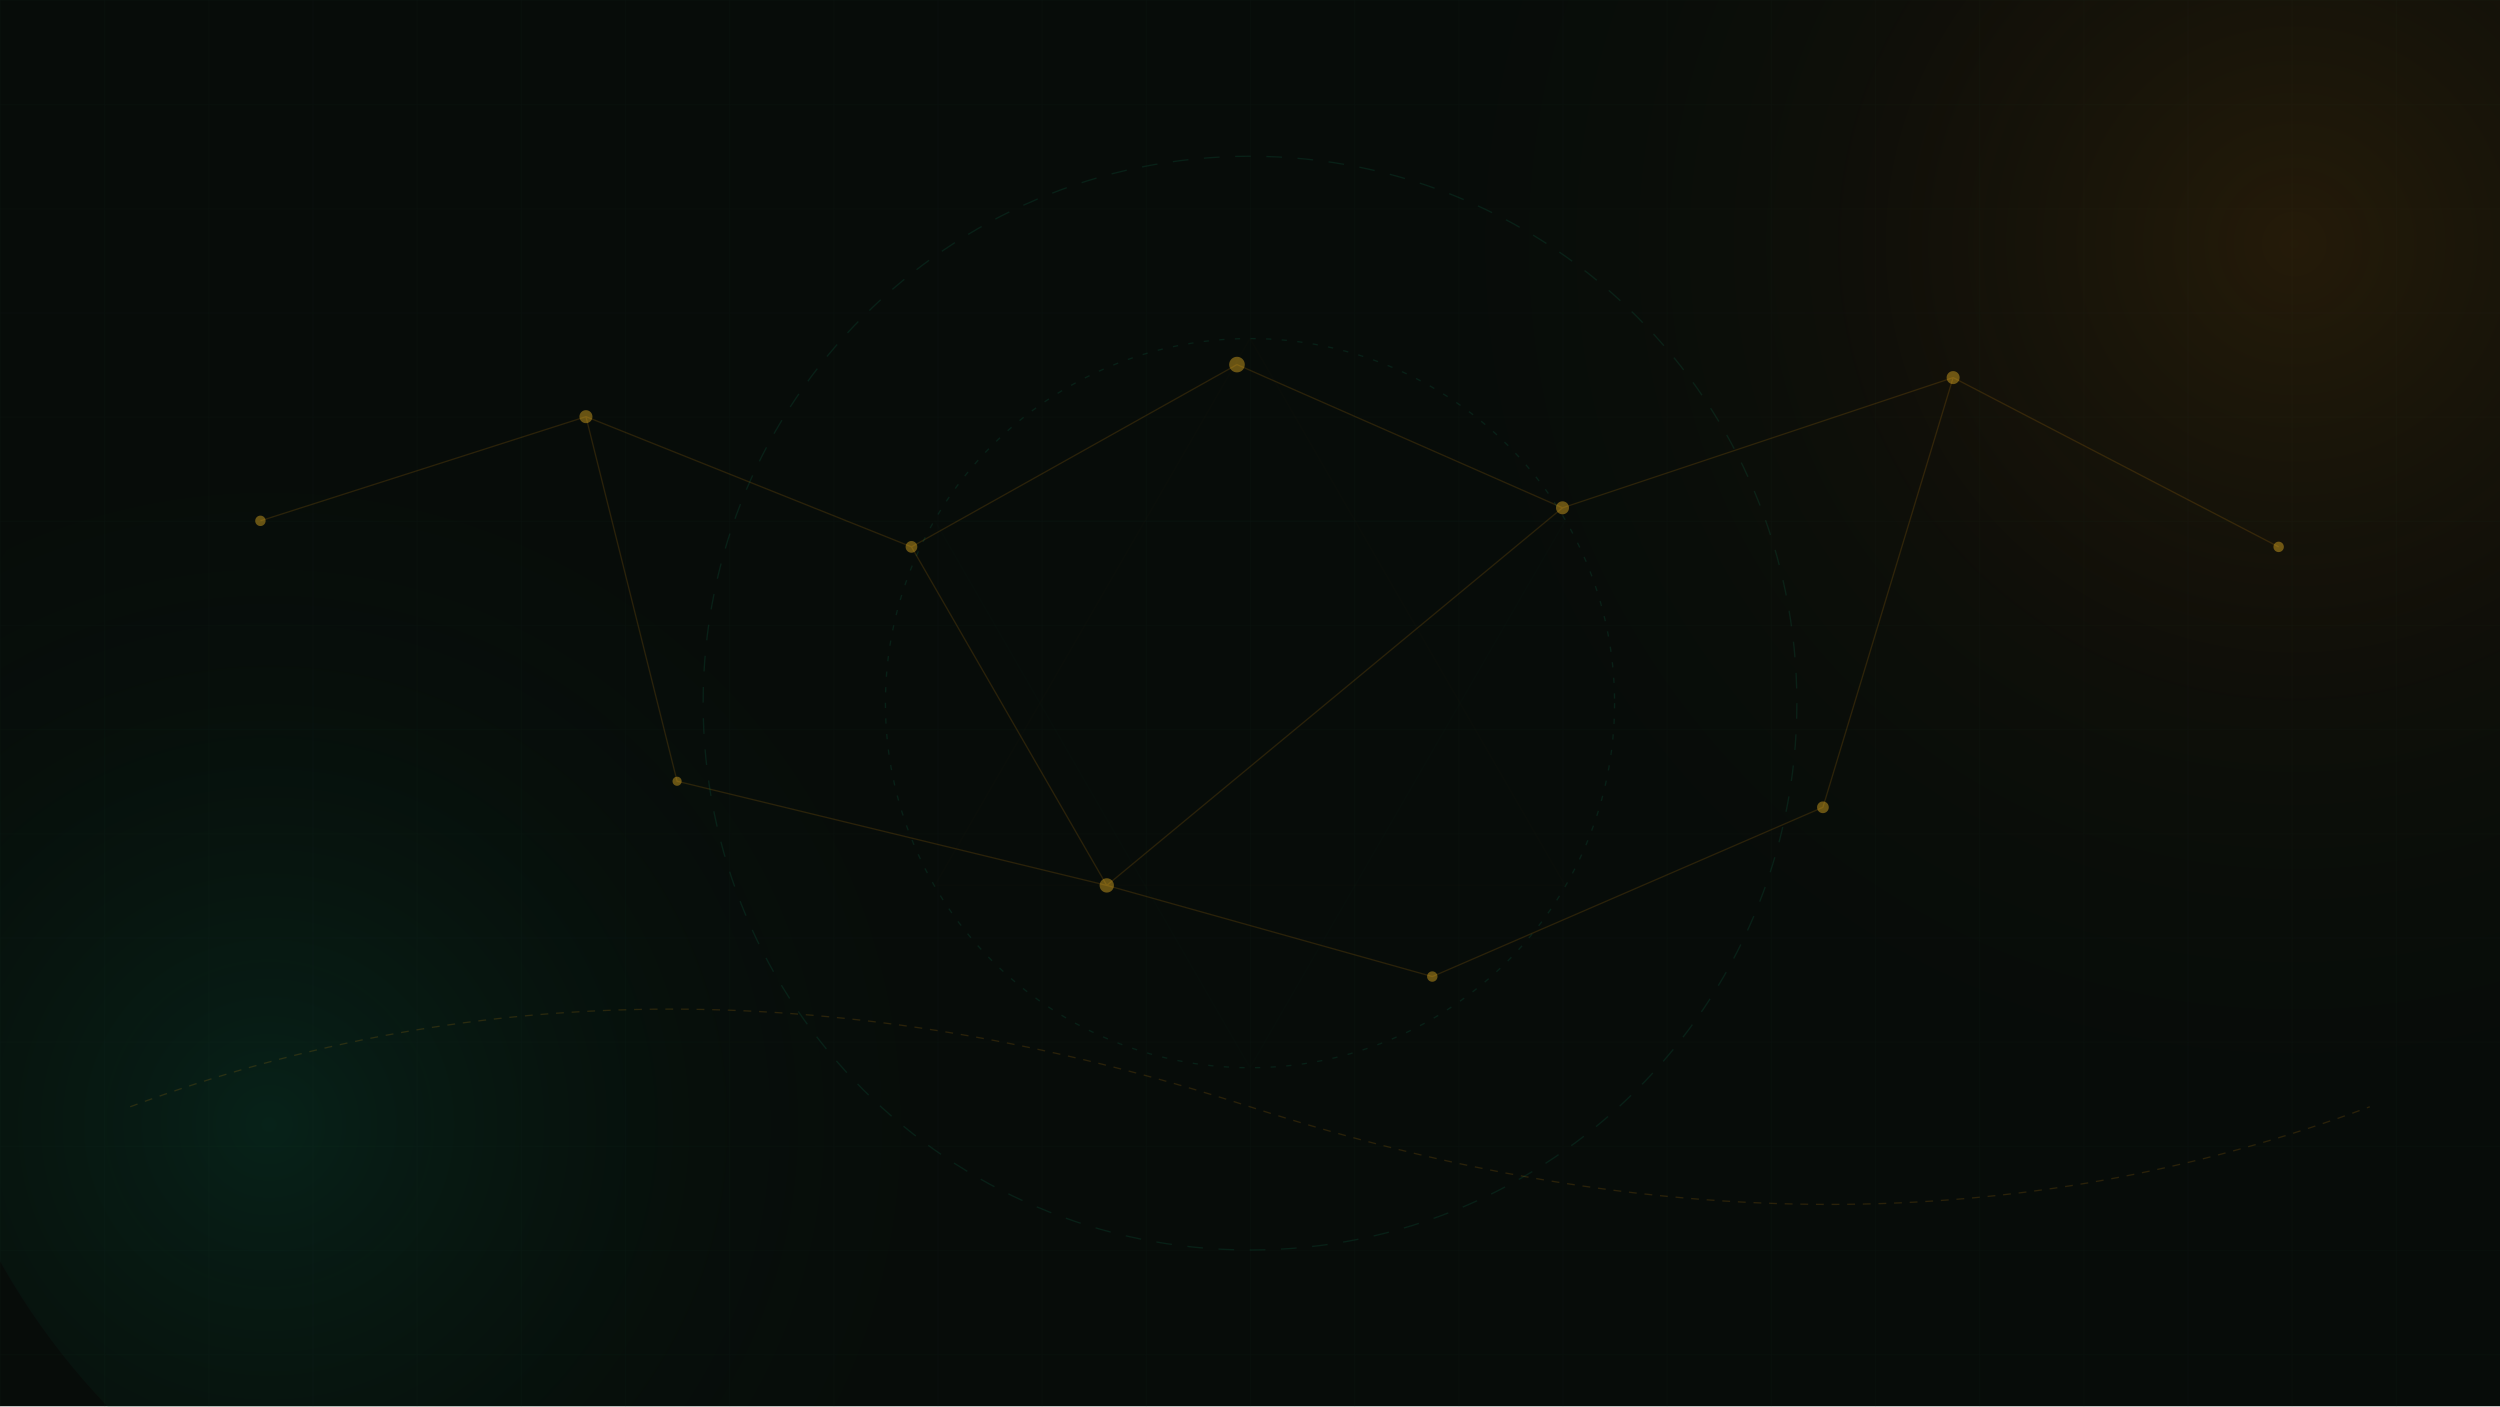
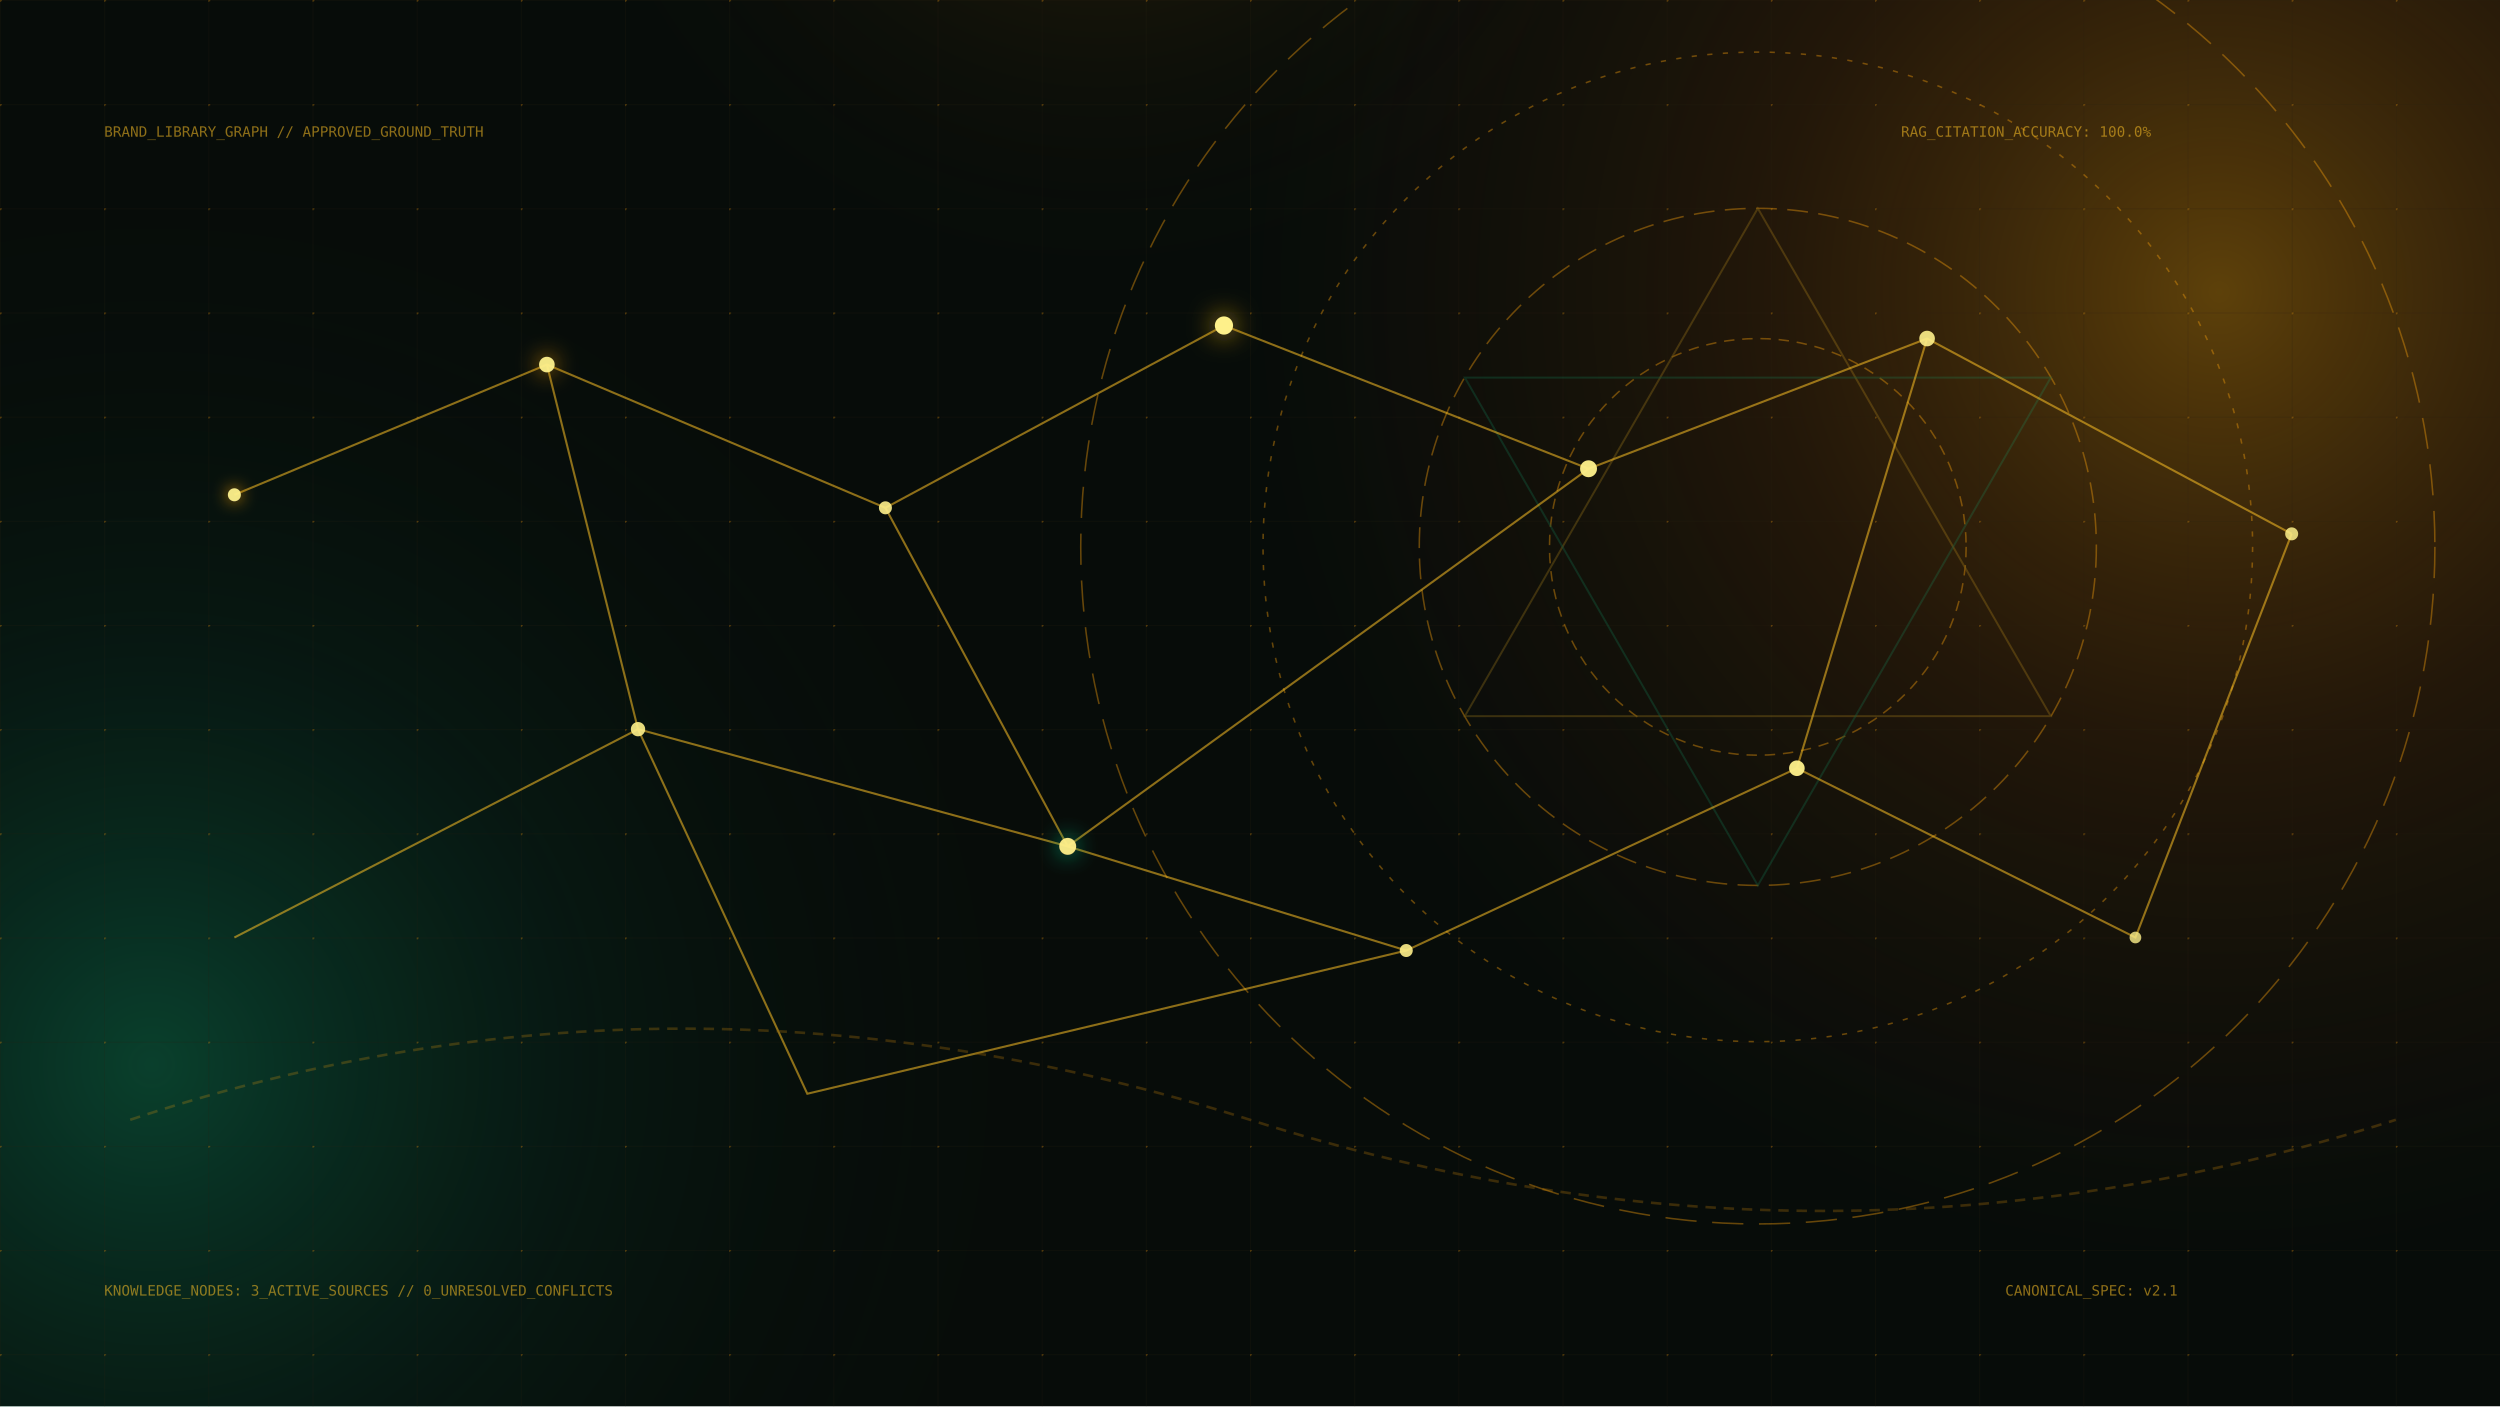
<svg xmlns="http://www.w3.org/2000/svg" viewBox="0 0 1920 1080" width="100%" height="100%">
  <defs>
-     <radialGradient id="sourcesGoldGlow" cx="75%" cy="35%" r="55%">
-       <stop offset="0%" stop-color="#d97706" stop-opacity="0.14" />
-       <stop offset="50%" stop-color="#b45309" stop-opacity="0.04" />
+     <radialGradient id="sourcesGoldAura" cx="72%" cy="38%" r="52%">
+       <stop offset="0%" stop-color="#f59e0b" stop-opacity="0.36" />
+       <stop offset="45%" stop-color="#b45309" stop-opacity="0.16" />
+       <stop offset="85%" stop-color="#78350f" stop-opacity="0.04" />
      <stop offset="100%" stop-color="#070c09" stop-opacity="0" />
    </radialGradient>
-     <radialGradient id="sourcesEmeraldGlow" cx="25%" cy="65%" r="50%">
-       <stop offset="0%" stop-color="#059669" stop-opacity="0.16" />
+     <radialGradient id="sourcesEmeraldCore" cx="24%" cy="62%" r="50%">
+       <stop offset="0%" stop-color="#10b981" stop-opacity="0.30" />
+       <stop offset="50%" stop-color="#065f46" stop-opacity="0.12" />
      <stop offset="100%" stop-color="#070c09" stop-opacity="0" />
    </radialGradient>
-     <pattern id="libraryGrid" width="80" height="80" patternUnits="userSpaceOnUse">
-       <path d="M 80 0 L 0 0 0 80" fill="none" stroke="#13261c" stroke-width="0.6" opacity="0.25" />
+     <radialGradient id="sourcesAmberTop" cx="45%" cy="15%" r="40%">
+       <stop offset="0%" stop-color="#d97706" stop-opacity="0.22" />
+       <stop offset="100%" stop-color="#070c09" stop-opacity="0" />
+     </radialGradient>
+     <pattern id="manuscriptGrid" width="80" height="80" patternUnits="userSpaceOnUse">
+       <path d="M 80 0 L 0 0 0 80" fill="none" stroke="#2a1f10" stroke-width="0.8" opacity="0.45" />
+       <circle cx="0" cy="0" r="1.5" fill="#f59e0b" opacity="0.35" />
    </pattern>
  </defs>
  <rect width="1920" height="1080" fill="#070c09" />
-   <rect width="1920" height="1080" fill="url(#libraryGrid)" />
-   <circle cx="1440" cy="380" r="650" fill="url(#sourcesGoldGlow)" />
-   <circle cx="480" cy="700" r="550" fill="url(#sourcesEmeraldGlow)" />
-   <g stroke="#f59e0b" stroke-width="1" opacity="0.15" fill="none">
-     <path d="M 200 400 L 450 320 L 700 420 L 950 280 L 1200 390 L 1500 290 L 1750 420" />
-     <path d="M 450 320 L 520 600 L 850 680 L 1200 390" />
-     <path d="M 700 420 L 850 680 L 1100 750 L 1400 620 L 1500 290" />
-     <path d="M 100 850 Q 500 700 960 850 T 1820 850" stroke-dasharray="6 6" />
+   <circle cx="1380" cy="400" r="750" fill="url(#sourcesGoldAura)" />
+   <circle cx="480" cy="650" r="700" fill="url(#sourcesEmeraldCore)" />
+   <circle cx="900" cy="180" r="550" fill="url(#sourcesAmberTop)" />
+   <rect width="1920" height="1080" fill="url(#manuscriptGrid)" opacity="0.8" />
+   <g stroke="#f59e0b" stroke-width="1.2" opacity="0.4" fill="none">
+     <circle cx="1350" cy="420" r="160" stroke-dasharray="8 6" />
+     <circle cx="1350" cy="420" r="260" stroke-dasharray="16 8" />
+     <circle cx="1350" cy="420" r="380" stroke-dasharray="4 8" />
+     <circle cx="1350" cy="420" r="520" stroke-dasharray="24 12" />
+     <polygon points="1350,160 1575,550 1125,550" stroke="#fbbf24" stroke-width="1.5" opacity="0.5" />
+     <polygon points="1350,680 1575,290 1125,290" stroke="#10b981" stroke-width="1.5" opacity="0.45" />
  </g>
-   <g stroke="#10b981" stroke-width="1" opacity="0.12" fill="none">
-     <circle cx="960" cy="540" r="280" stroke-dasharray="4 8" />
-     <circle cx="960" cy="540" r="420" stroke-dasharray="12 12" />
-     <polygon points="960,260 1202,680 718,680" stroke="#f59e0b" opacity="0.08" />
-     <polygon points="960,820 1202,400 718,400" stroke="#10b981" opacity="0.08" />
+   <g stroke="#fbbf24" stroke-width="1.6" opacity="0.55" fill="none">
+     <path d="M 180 380 L 420 280 L 680 390 L 940 250 L 1220 360 L 1480 260 L 1760 410" />
+     <path d="M 420 280 L 490 560 L 820 650 L 1220 360" />
+     <path d="M 680 390 L 820 650 L 1080 730 L 1380 590 L 1480 260" />
+     <path d="M 180 720 L 490 560 L 620 840 L 1080 730" />
+     <path d="M 1380 590 L 1640 720 L 1760 410" />
+     <path d="M 100 860 Q 520 720 960 860 T 1840 860" stroke="#f59e0b" stroke-width="2" stroke-dasharray="8 6" opacity="0.4" />
  </g>
-   <g fill="#fbbf24" opacity="0.4">
-     <circle cx="200" cy="400" r="4" />
-     <circle cx="450" cy="320" r="5" />
-     <circle cx="700" cy="420" r="4.5" />
-     <circle cx="950" cy="280" r="6" />
-     <circle cx="1200" cy="390" r="5" />
-     <circle cx="1500" cy="290" r="5" />
-     <circle cx="1750" cy="420" r="4" />
-     <circle cx="520" cy="600" r="3.5" />
-     <circle cx="850" cy="680" r="5.5" />
-     <circle cx="1100" cy="750" r="4" />
-     <circle cx="1400" cy="620" r="4.5" />
+   <g fill="#fef08a">
+     <circle cx="180" cy="380" r="5" opacity="0.95" filter="drop-shadow(0 0 6px #f59e0b)" />
+     <circle cx="420" cy="280" r="6" opacity="0.95" filter="drop-shadow(0 0 8px #f59e0b)" />
+     <circle cx="680" cy="390" r="5" opacity="0.9" />
+     <circle cx="940" cy="250" r="7" opacity="1" filter="drop-shadow(0 0 10px #fbbf24)" />
+     <circle cx="1220" cy="360" r="6.5" opacity="0.95" />
+     <circle cx="1480" cy="260" r="6" opacity="0.9" />
+     <circle cx="1760" cy="410" r="5" opacity="0.85" />
+     <circle cx="490" cy="560" r="5.5" opacity="0.9" />
+     <circle cx="820" cy="650" r="6.5" opacity="0.95" filter="drop-shadow(0 0 8px #10b981)" />
+     <circle cx="1080" cy="730" r="5" opacity="0.9" />
+     <circle cx="1380" cy="590" r="6" opacity="0.95" />
+     <circle cx="1640" cy="720" r="4.5" opacity="0.8" />
+   </g>
+   <g fill="#fbbf24" opacity="0.55" font-family="monospace" font-size="11">
+     <text x="80" y="105">BRAND_LIBRARY_GRAPH // APPROVED_GROUND_TRUTH</text>
+     <text x="80" y="995">KNOWLEDGE_NODES: 3_ACTIVE_SOURCES // 0_UNRESOLVED_CONFLICTS</text>
+     <text x="1460" y="105">RAG_CITATION_ACCURACY: 100.0%</text>
+     <text x="1540" y="995">CANONICAL_SPEC: v2.1</text>
  </g>
</svg>
